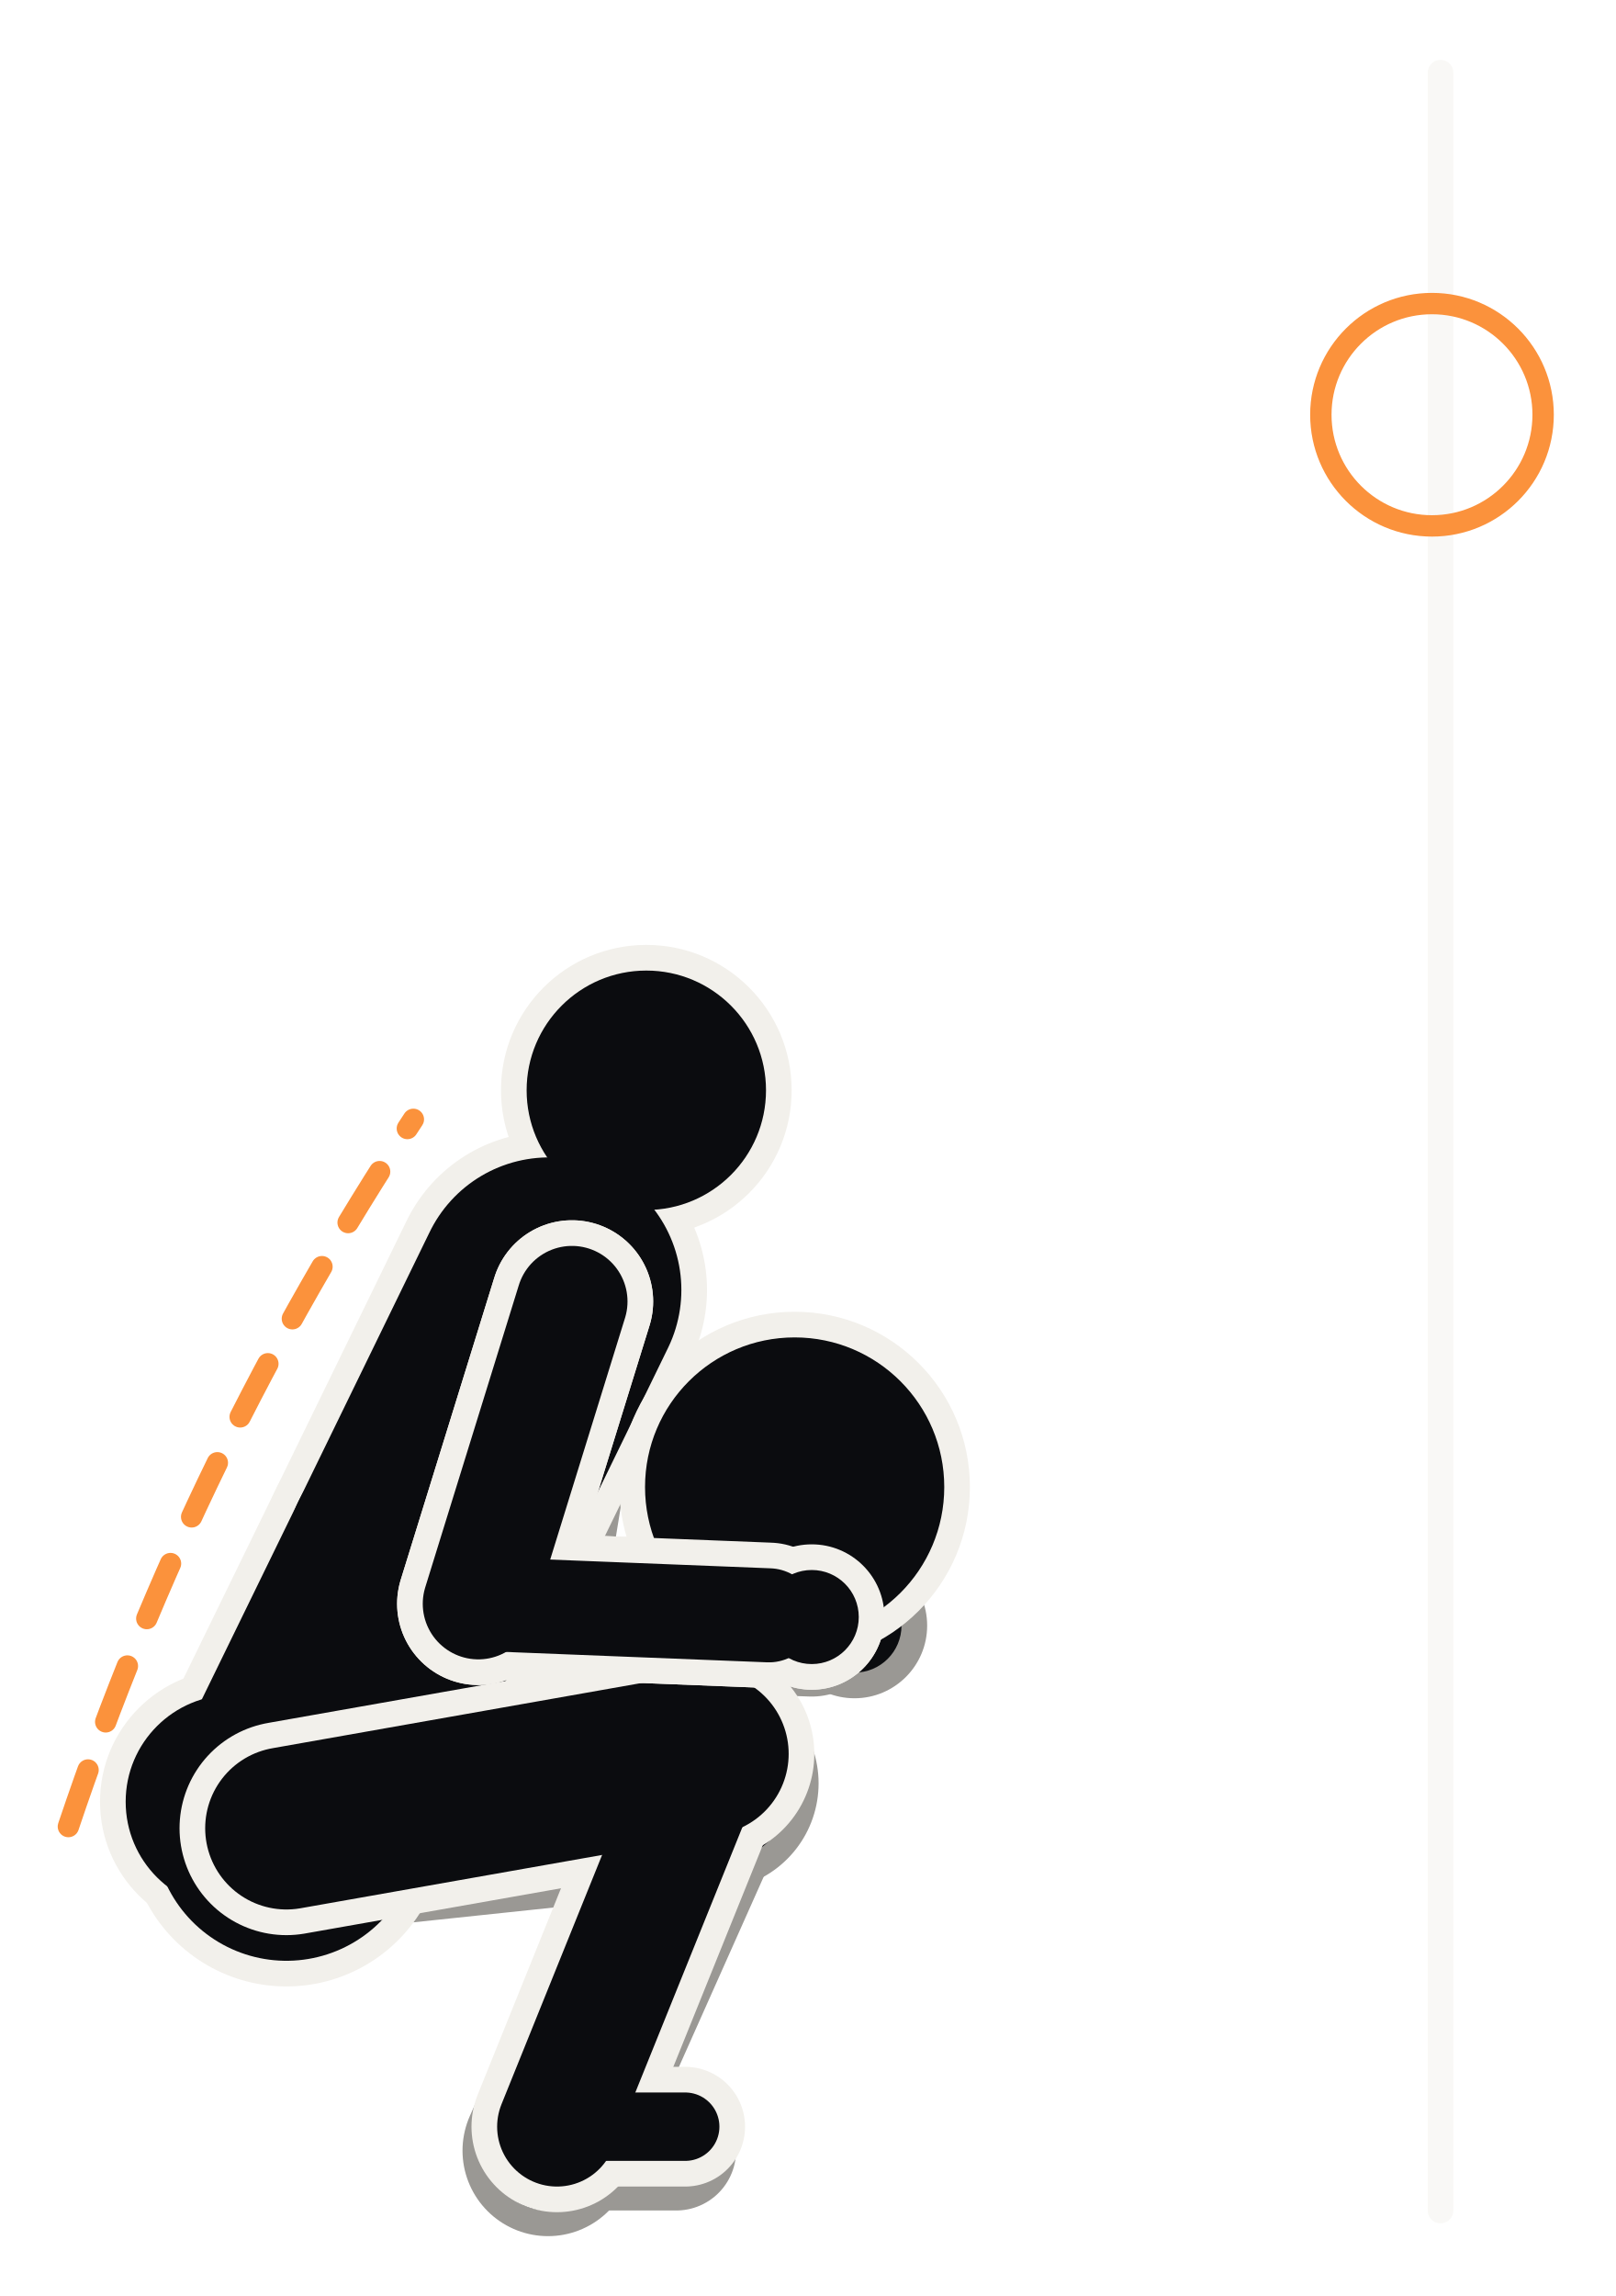
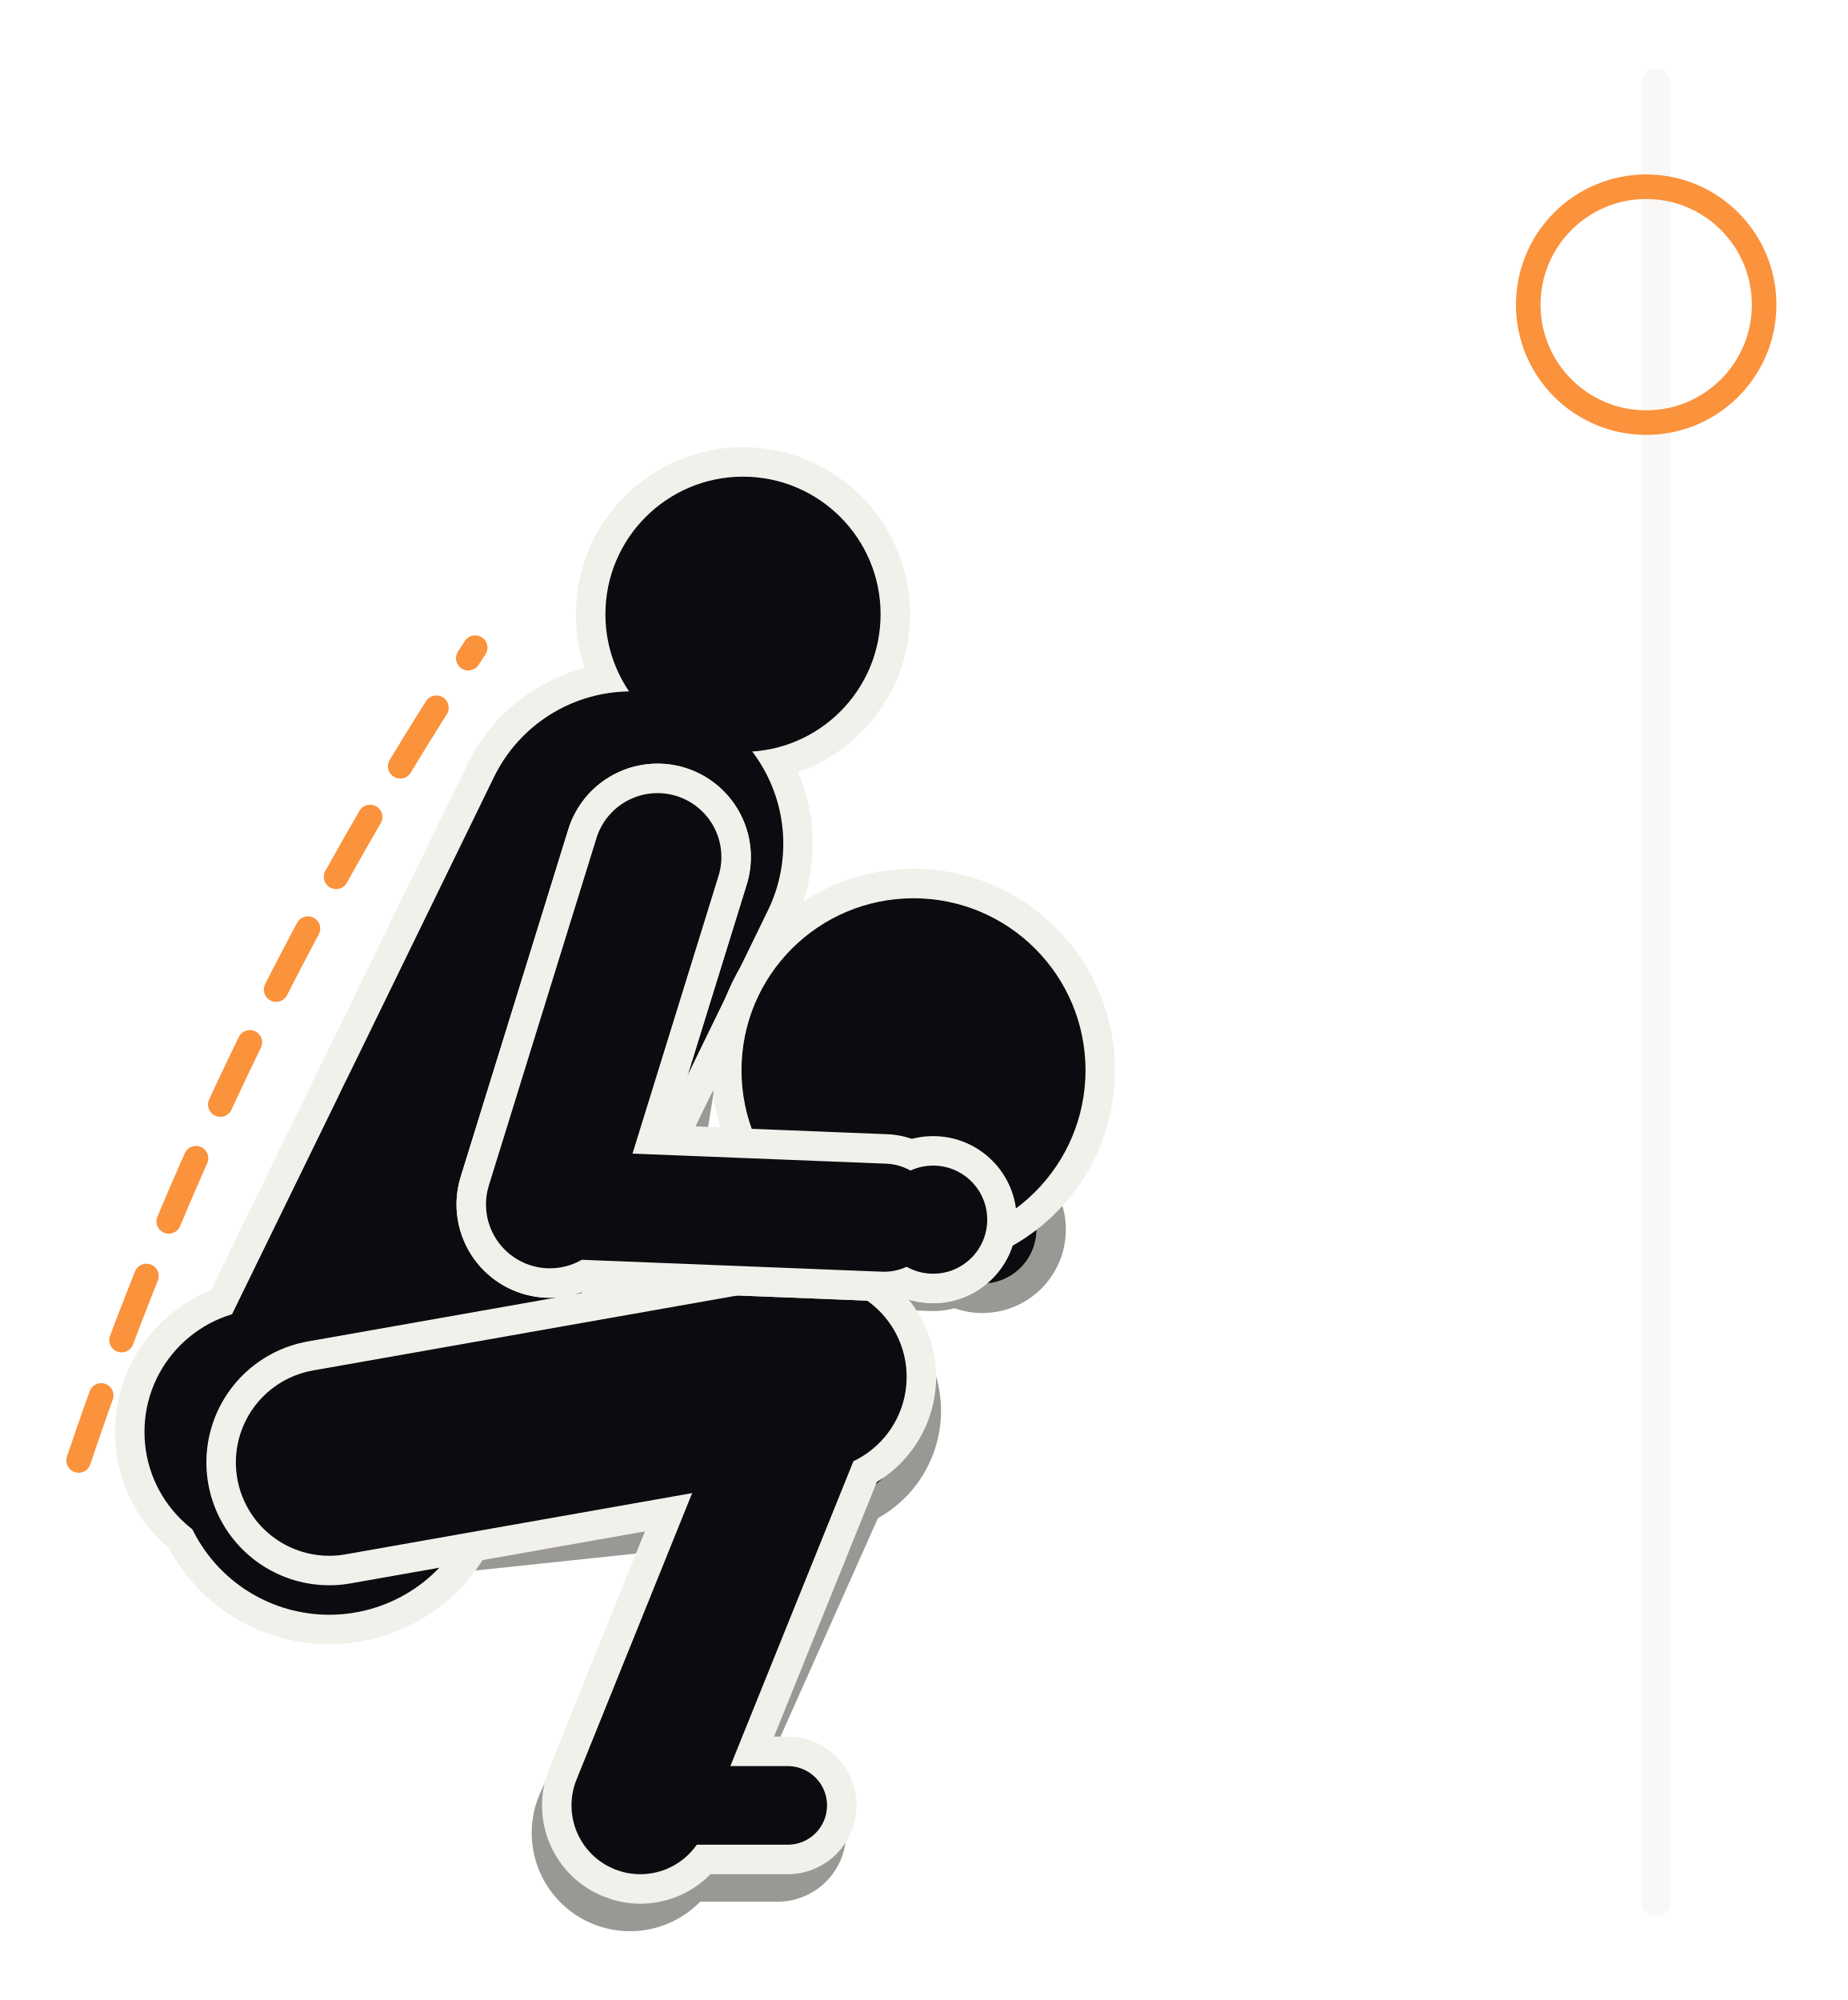
- <svg xmlns="http://www.w3.org/2000/svg" viewBox="183 23 378 537">
-   <line x1="520" y1="540" x2="520" y2="40" stroke="#F2F0EB" stroke-width="6" stroke-linecap="round" opacity=".45" />
-   <circle cx="518" cy="120" r="26" fill="none" stroke="#FB923C" stroke-width="5" />
+ <svg xmlns="http://www.w3.org/2000/svg" viewBox="183 153 376 407">
+   <line x1="520" y1="540" x2="520" y2="170" stroke="#F2F0EB" stroke-width="6" stroke-linecap="round" opacity=".45" />
+   <circle cx="518" cy="215" r="24" fill="none" stroke="#FB923C" stroke-width="5" />
  <g fill="none" stroke-linecap="round" stroke-linejoin="round">
    <polyline points="316.8,327.4 304.9,400.4" stroke="#9A9894" stroke-width="38" />
    <polyline points="304.9,400.4 372.9,402.8" stroke="#9A9894" stroke-width="34" />
    <circle cx="382.9" cy="403.2" r="17" fill="#9A9894" />
    <polyline class="z-brazos" points="316.8,327.4 304.9,400.4" stroke="#0B0C0F" stroke-width="26" />
    <polyline class="z-antebrazos" points="304.9,400.4 372.9,402.8" stroke="#0B0C0F" stroke-width="22" />
    <circle class="z-manos" cx="382.9" cy="403.2" r="11" fill="#0B0C0F" />
  </g>
  <g fill="none" stroke-linecap="round" stroke-linejoin="round">
    <polyline points="250,450.6 349.5,440.1" stroke="#9A9894" stroke-width="50" />
    <polyline points="349.5,440.1 311.2,526" stroke="#9A9894" stroke-width="40" />
    <polyline points="311.2,526 341.2,526" stroke="#9A9894" stroke-width="28" />
    <polyline class="z-cuadriceps" points="250,450.6 349.5,440.1" stroke="#0B0C0F" stroke-width="38" />
    <polyline class="z-gemelos" points="349.5,440.1 311.2,526" stroke="#0B0C0F" stroke-width="28" />
    <polyline class="z-pies" points="311.2,526 341.2,526" stroke="#0B0C0F" stroke-width="16" />
  </g>
  <g fill="none" stroke-linecap="round" stroke-linejoin="round">
    <circle cx="237.4" cy="444.4" r="31" fill="#F2F0EB" />
    <polyline points="250,450.6 280.7,387.7" stroke="#F2F0EB" stroke-width="74" />
    <polyline points="280.7,387.7 311.4,324.7" stroke="#F2F0EB" stroke-width="74" />
    <polyline points="311.4,324.7 319.3,308.6" stroke="#F2F0EB" stroke-width="36" />
    <circle cx="334.2" cy="278" r="34" fill="#F2F0EB" />
    <circle class="z-gluteos" cx="237.4" cy="444.4" r="25" fill="#0B0C0F" />
    <polyline class="z-core" points="250,450.6 280.7,387.7" stroke="#0B0C0F" stroke-width="62" />
    <polyline class="z-espalda" points="280.7,387.7 311.4,324.7" stroke="#0B0C0F" stroke-width="62" />
    <polyline class="z-cuello" points="311.4,324.7 319.3,308.6" stroke="#0B0C0F" stroke-width="24" />
    <circle class="z-cabeza" cx="334.2" cy="278" r="28" fill="#0B0C0F" />
  </g>
  <g fill="none" stroke-linecap="round" stroke-linejoin="round">
    <polyline points="250,450.6 348.5,433.2" stroke="#F2F0EB" stroke-width="50" />
    <polyline points="348.5,433.2 313.3,520.4" stroke="#F2F0EB" stroke-width="40" />
    <polyline points="313.3,520.4 343.3,520.4" stroke="#F2F0EB" stroke-width="28" />
    <polyline class="z-cuadriceps" points="250,450.6 348.5,433.2" stroke="#0B0C0F" stroke-width="38" />
    <polyline class="z-gemelos" points="348.5,433.2 313.3,520.4" stroke="#0B0C0F" stroke-width="28" />
    <polyline class="z-pies" points="313.3,520.4 343.3,520.4" stroke="#0B0C0F" stroke-width="16" />
  </g>
  <g fill="none" stroke-linecap="round" stroke-linejoin="round">
    <polyline points="316.8,327.4 294.9,398.1" stroke="#F2F0EB" stroke-width="38" />
    <polyline points="294.9,398.1 362.9,400.8" stroke="#F2F0EB" stroke-width="34" />
    <circle cx="372.9" cy="401.2" r="17" fill="#F2F0EB" />
    <polyline class="z-brazos" points="316.8,327.4 294.9,398.1" stroke="#0B0C0F" stroke-width="26" />
    <polyline class="z-antebrazos" points="294.9,398.1 362.9,400.8" stroke="#0B0C0F" stroke-width="22" />
    <circle class="z-manos" cx="372.9" cy="401.2" r="11" fill="#0B0C0F" />
  </g>
  <circle cx="368.9" cy="370.8" r="38" fill="#0B0C0F" stroke="#F2F0EB" stroke-width="6" />
  <g fill="none" stroke-linecap="round" stroke-linejoin="round">
    <polyline points="316.8,327.4 294.9,398.1" stroke="#F2F0EB" stroke-width="38" />
    <polyline points="294.9,398.1 362.9,400.8" stroke="#F2F0EB" stroke-width="34" />
    <circle cx="372.9" cy="401.2" r="17" fill="#F2F0EB" />
    <polyline class="z-brazos" points="316.8,327.4 294.9,398.1" stroke="#0B0C0F" stroke-width="26" />
    <polyline class="z-antebrazos" points="294.9,398.1 362.9,400.8" stroke="#0B0C0F" stroke-width="22" />
    <circle class="z-manos" cx="372.9" cy="401.2" r="11" fill="#0B0C0F" />
  </g>
  <path class="guia" d="M199,450.2 Q228.6,362.2 279.7,284.8" fill="none" stroke="#FB923C" stroke-width="5" stroke-dasharray="14 12" stroke-linecap="round" />
</svg>
